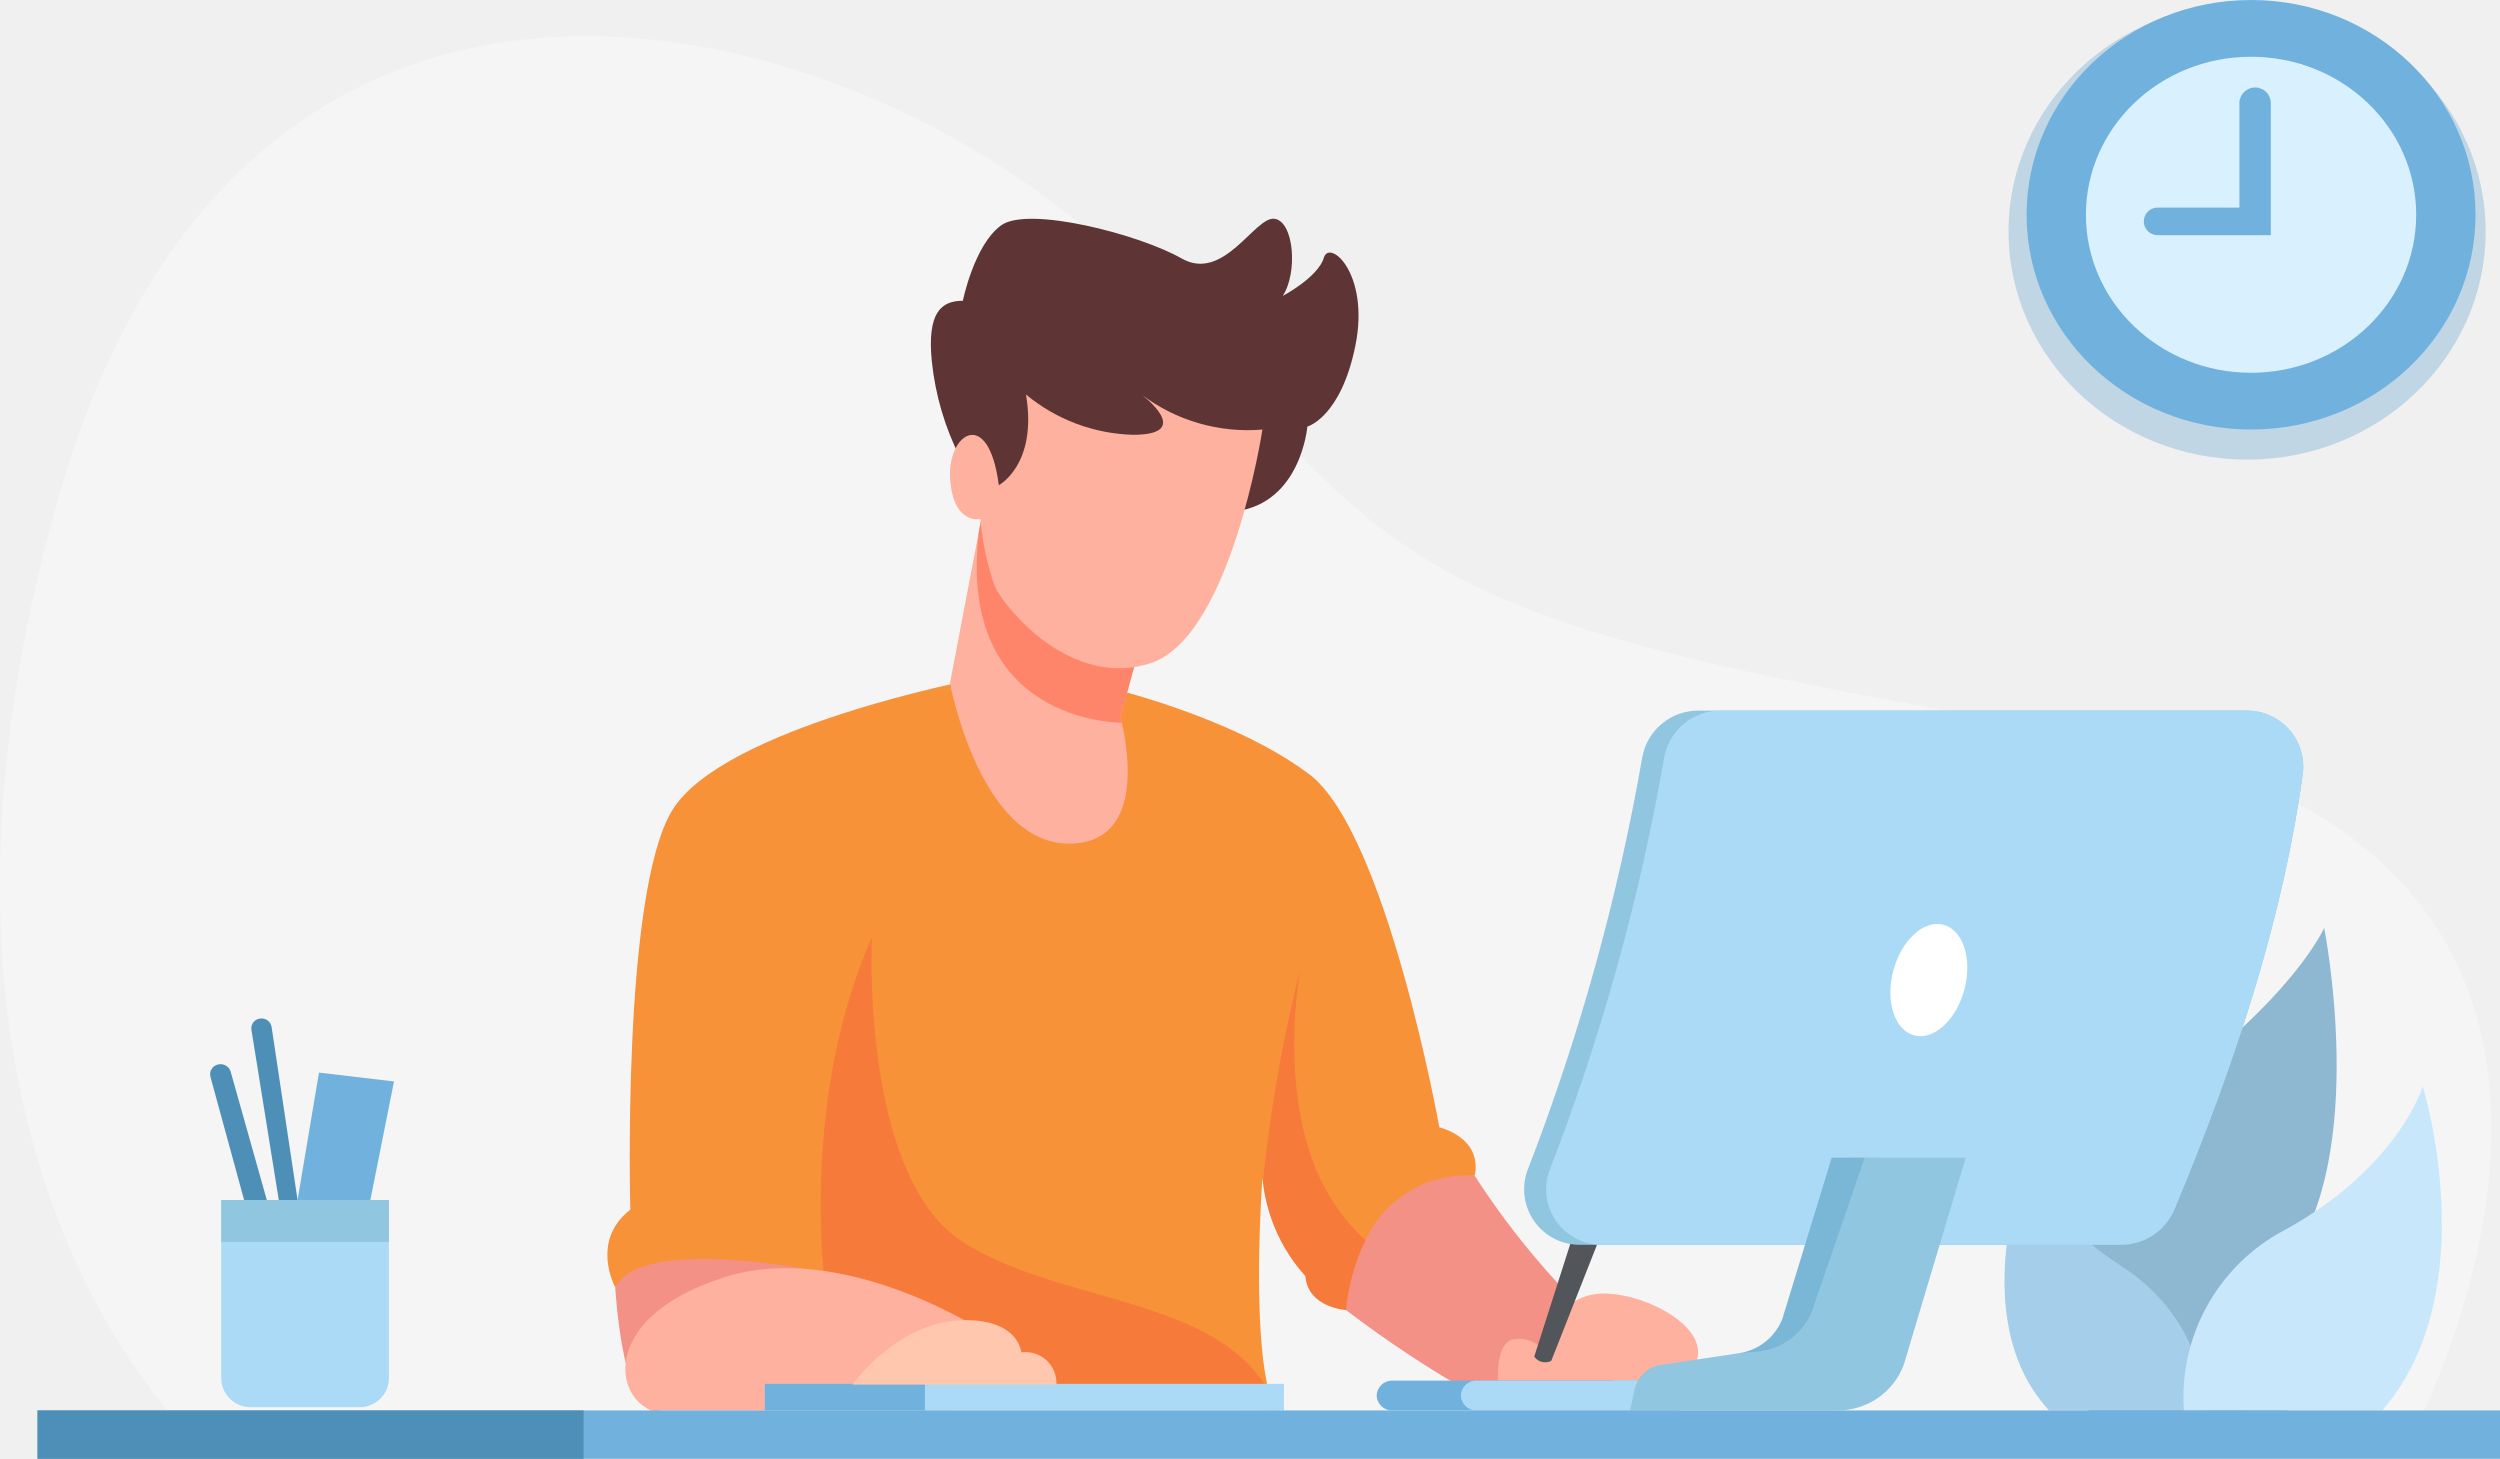
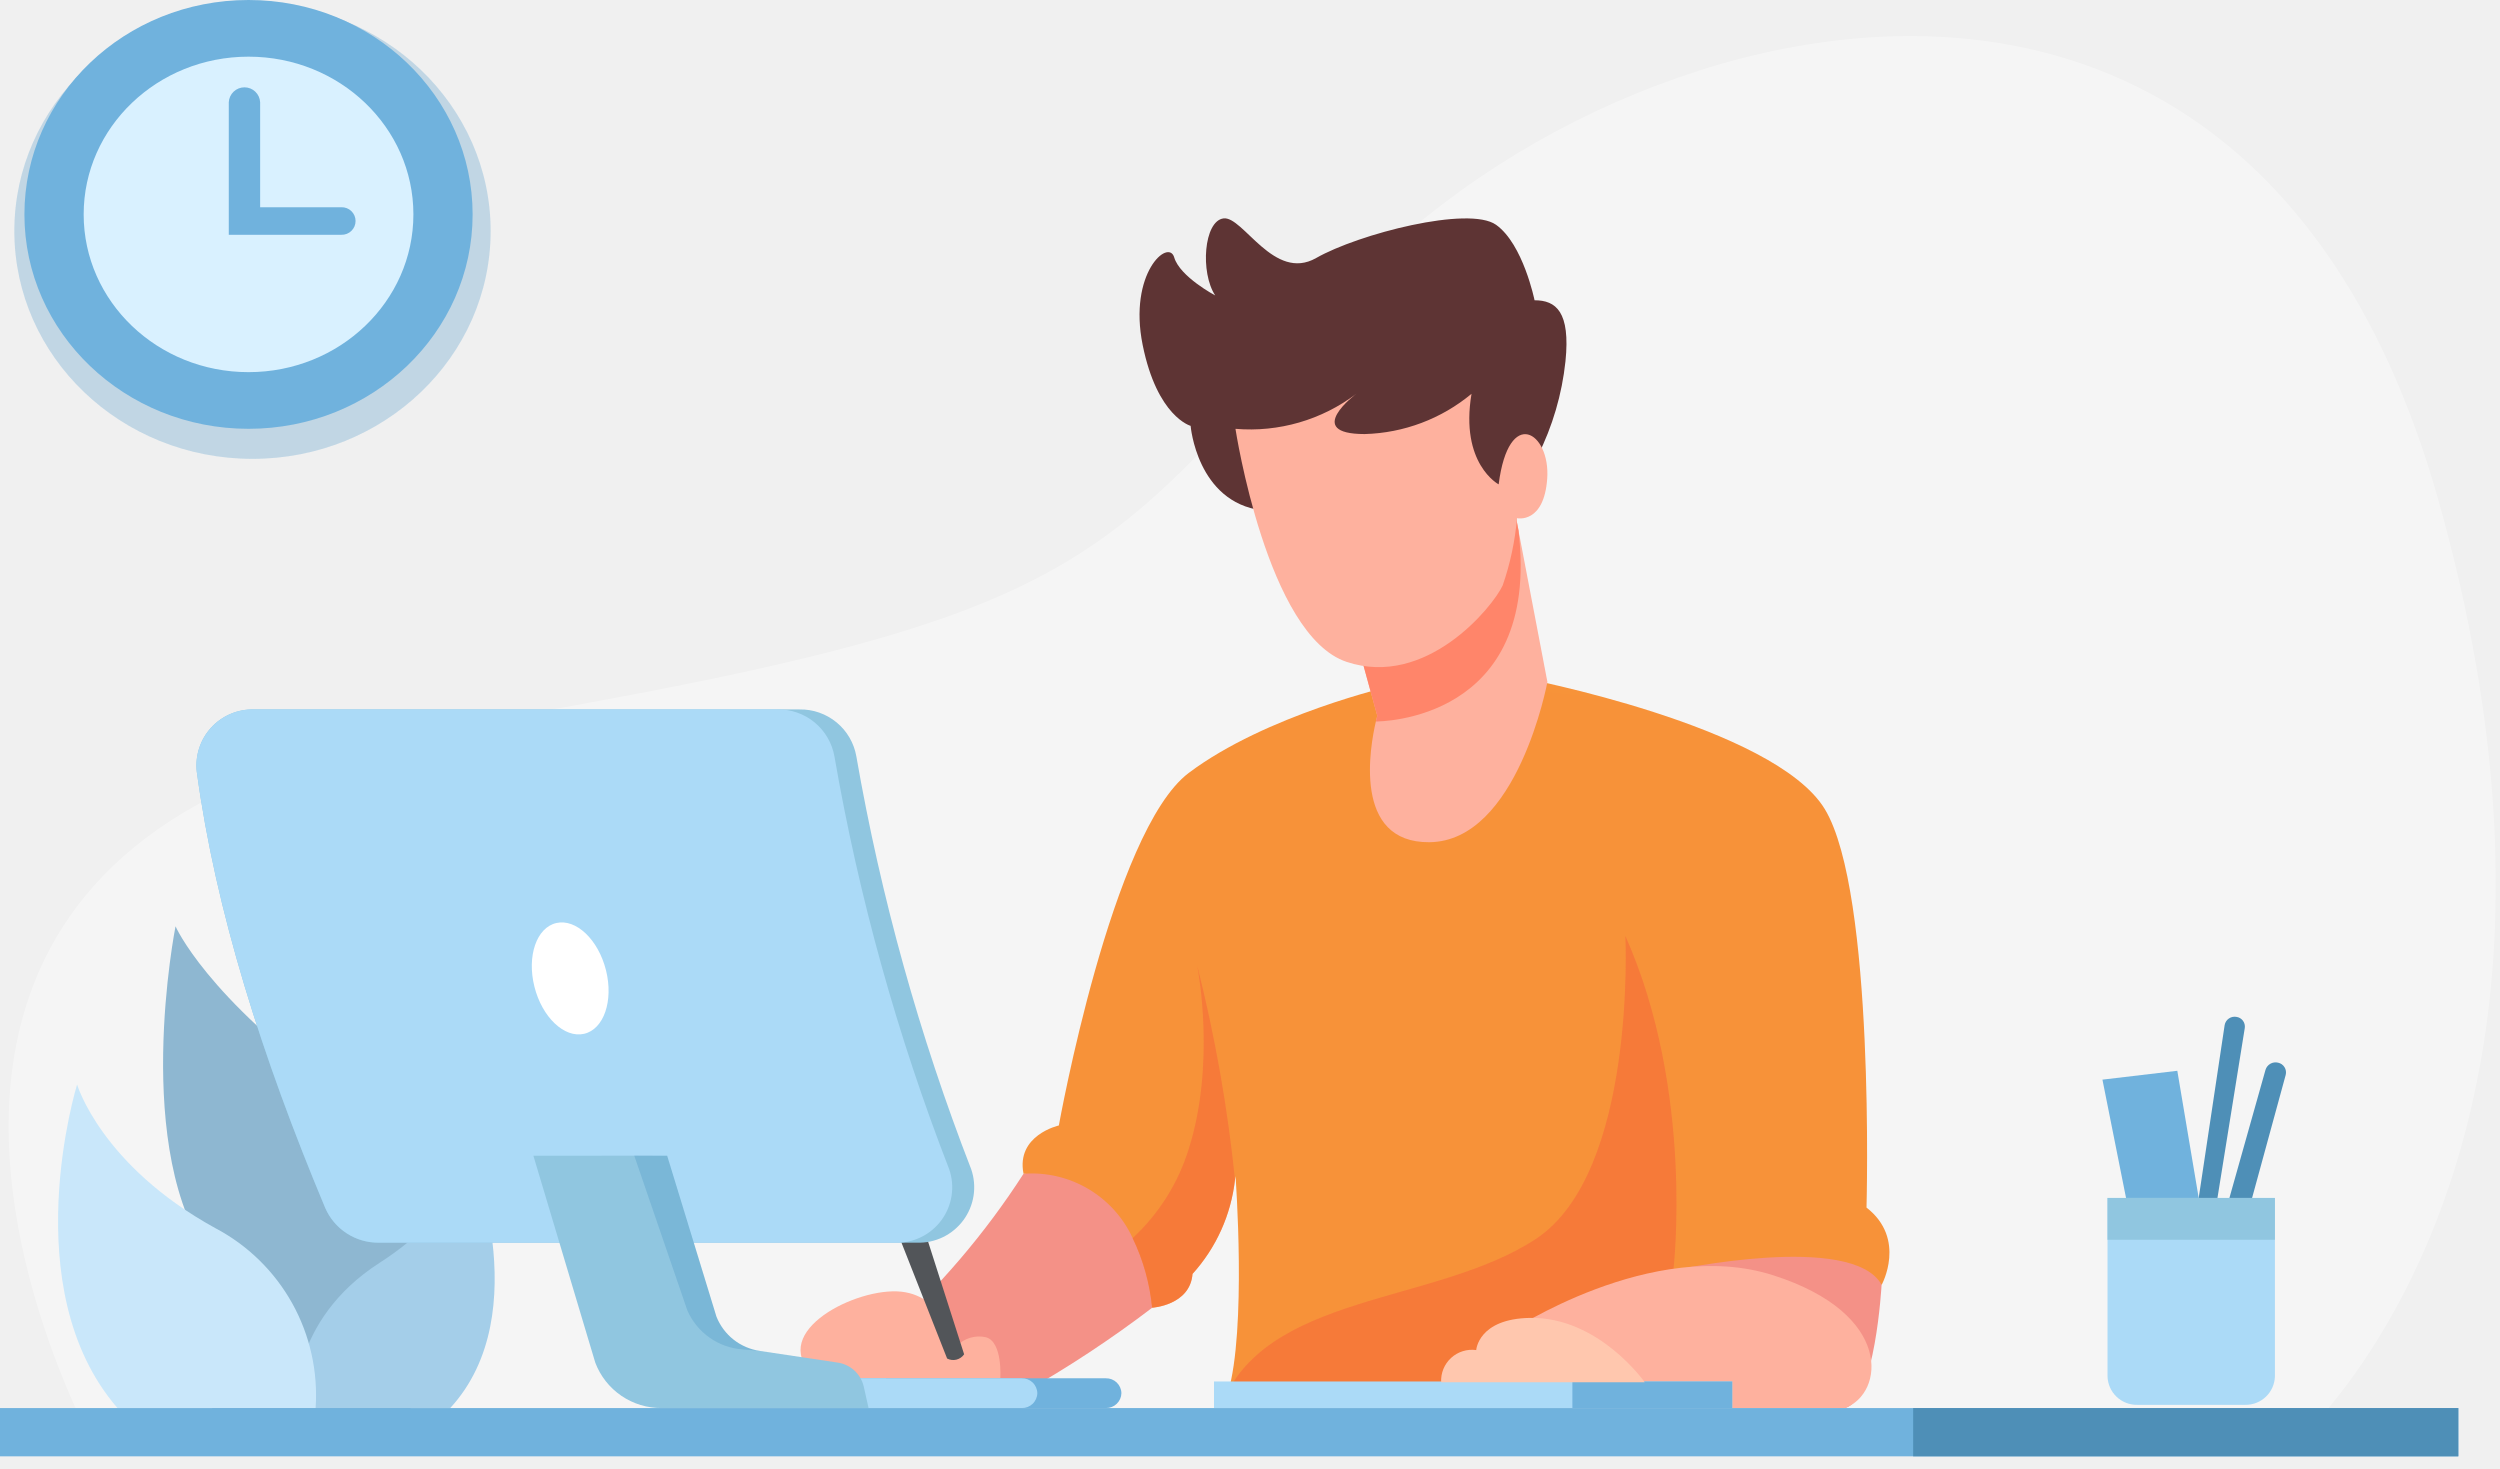
- <svg xmlns="http://www.w3.org/2000/svg" width="188.68" height="110.099" viewBox="0 0 188.68 110.099">
+ <svg xmlns="http://www.w3.org/2000/svg" width="189" height="111" viewBox="0 0 189 111" fill="none">
+   <g clip-path="url(#clip0_405_202)">
+     <path d="M31.394 99.328C31.394 99.328 35.783 89.928 25.67 82.628C15.557 75.328 13.27 70.028 13.27 70.028C13.27 70.028 9.854 87.175 16.037 95.312V107.087H31.007L31.394 99.328Z" fill="#4E8FB7" />
+     <path d="M22.342 106.448C22.342 106.448 21.842 99.876 28.686 95.476C35.53 91.076 35.426 86.64 35.426 86.64C35.426 86.64 40.679 99.226 34.039 106.448H22.342Z" fill="#70B2DD" />
+     <path d="M23.86 106.448C24.049 103.69 23.433 100.937 22.088 98.523C20.742 96.109 18.724 94.137 16.279 92.848C7.641 88.101 5.828 81.986 5.828 81.986C5.828 81.986 1.058 97.412 8.881 106.449L23.86 106.448Z" fill="#ABDAF7" />
+     <path opacity="0.36" d="M187.59 79.976C187.537 80.262 187.485 80.541 187.433 80.821C183.67 101.062 172.659 109.959 172.659 109.959H7.448C7.448 109.959 -2.659 92.187 1.785 76.677C1.852 76.441 1.92 76.205 1.994 75.977C4.919 66.744 13.171 58.427 32.023 55.299C36.078 54.626 39.81 53.982 43.252 53.367C43.738 53.274 44.21 53.188 44.681 53.102C56.643 50.912 64.981 48.958 71.328 46.725H71.336C71.8 46.56 72.256 46.389 72.704 46.225C85.59 41.369 89.999 35.064 101.55 22.252C102.447 21.257 103.405 20.282 104.423 19.325C104.647 19.11 104.872 18.903 105.104 18.702C111.881 12.64 119.863 8.079 128.526 5.318C128.765 5.239 129.005 5.161 129.244 5.089C140.667 1.625 153.078 1.575 163.574 7.637C163.974 7.866 164.367 8.102 164.764 8.353C173.075 13.599 180.077 22.868 184.264 37.548C189.255 55.104 189.465 69.126 187.59 79.976Z" fill="white" />
+     <path d="M77.377 88.74C74.476 93.244 70.983 97.337 66.99 100.909V105.324H77.308C80.716 103.398 83.988 101.242 87.101 98.869C87.101 98.869 89.242 85.211 77.377 88.74Z" fill="#F49187" />
+     <path d="M142.248 97.137C142.248 97.137 141.767 105.9 139.477 106.447C137.187 106.994 127.805 98.867 127.805 98.867L126.738 94.989L133.689 90.138C133.689 90.138 141.969 92.572 142.248 97.137Z" fill="#F49187" />
+     <path d="M142.253 97.137C140.053 93.121 126.507 96.037 126.507 96.037L136.147 105.318H92.826C94.261 100.542 93.406 88.918 93.406 88.918C93.399 89.006 93.383 89.086 93.368 89.174C93.071 91.83 91.947 94.325 90.155 96.308C89.972 98.689 87.102 98.864 87.102 98.864C86.924 97.036 86.426 95.254 85.629 93.599C84.913 92.044 83.739 90.746 82.264 89.876C80.79 89.007 79.085 88.609 77.378 88.736C76.798 85.815 80.049 85.085 80.049 85.085C80.049 85.085 84.049 62.813 89.872 58.431C95.695 54.049 105.19 51.859 105.19 51.859L114.967 51.224C114.967 51.224 134.139 54.875 137.956 61.17C141.773 67.465 141.108 91.292 141.108 91.292C144.161 93.668 142.253 97.137 142.253 97.137Z" fill="url(#paint0_linear_405_202)" />
+     <path opacity="0.5" d="M126.506 96.041C126.506 96.041 128.128 82.532 122.878 70.757C122.878 70.757 123.736 88.648 116.104 93.668C108.472 98.688 95.497 97.684 92.253 106.447L120.875 106.204L126.506 96.041Z" fill="#F6613A" />
+     <path opacity="0.5" d="M93.366 89.177C93.069 91.833 91.945 94.329 90.153 96.311C89.97 98.692 87.1 98.867 87.1 98.867C86.922 97.039 86.424 95.257 85.627 93.602C87.61 91.766 89.074 89.438 89.87 86.855C91.893 80.455 90.602 73.506 90.511 73.01C91.853 78.323 92.808 83.726 93.366 89.177Z" fill="#F6613A" />
+     <path d="M114.103 100.697C114.103 100.697 124.883 93.486 134.043 96.407C143.203 99.328 142.443 105.352 139.481 106.448H116.647L114.103 100.697Z" fill="#FEB19E" />
+     <path d="M116.984 51.556C116.984 51.556 114.74 63.605 108.062 63.671C102.231 63.722 103.582 56.405 104.016 54.543C104.077 54.266 104.123 54.112 104.123 54.112L101.703 45.291L114.549 38.785L114.808 40.136V40.158L116.984 51.556Z" fill="#FEB19E" />
+     <path d="M104.013 54.544C104.074 54.267 104.12 54.113 104.12 54.113L101.7 45.292L114.546 38.786L114.805 40.137V40.159C116.492 54.544 104.249 54.544 104.013 54.544Z" fill="#FF856A" />
+     <path d="M116.25 34.475C117.374 32.232 118.086 29.804 118.35 27.309C118.731 23.567 117.634 22.7 116.012 22.7C116.012 22.7 115.153 18.455 113.102 16.995C111.051 15.535 102.702 17.68 99.502 19.506C96.302 21.332 93.969 16.306 92.49 16.512C91.011 16.718 90.725 20.601 91.87 22.336C91.87 22.336 89.198 20.921 88.77 19.46C88.342 17.999 85.288 20.647 86.385 26.078C87.482 31.509 90.011 32.194 90.011 32.194C90.011 32.194 90.488 37.945 95.402 38.584C100.316 39.223 113.29 38.128 113.29 38.128L116.25 34.475Z" fill="url(#paint1_linear_405_202)" />
+     <path d="M93.401 32.42C93.401 32.42 95.786 48.029 101.801 50.037C107.816 52.045 112.836 45.906 113.601 44.263C114.172 42.619 114.536 40.91 114.685 39.176C114.685 39.176 116.733 39.631 116.971 36.162C117.209 32.693 114.062 30.64 113.298 36.618C113.298 36.618 110.357 35.066 111.247 29.772C108.972 31.663 106.127 32.735 103.17 32.815C98.463 32.815 102.534 29.772 102.534 29.772C99.921 31.751 96.668 32.694 93.401 32.42Z" fill="#FEB19E" />
+     <path d="M130.958 106.448H91.778V104.44H130.958V106.448Z" fill="#ABDAF7" />
+     <path d="M130.958 106.448H118.873V104.44H130.958V106.448Z" fill="#70B2DD" />
+     <path d="M124.343 104.5C124.343 104.5 120.878 99.553 115.681 99.633C111.748 99.693 111.602 102.066 111.602 102.066C111.261 102.019 110.915 102.047 110.586 102.15C110.258 102.252 109.957 102.426 109.703 102.658C109.45 102.891 109.251 103.177 109.121 103.495C108.991 103.813 108.933 104.156 108.951 104.5H124.343Z" fill="#FFC7AE" />
+     <path d="M75.623 104.196C75.623 104.196 75.815 101.458 74.542 101.096C74.145 101.006 73.731 101.02 73.341 101.138C72.951 101.255 72.598 101.471 72.316 101.765C72.316 101.765 71.362 97.749 67.8 97.627C64.238 97.505 57.815 100.974 61.758 104.199L75.623 104.196Z" fill="#FEB19E" />
+     <path d="M84.779 105.323C84.772 105.628 84.645 105.917 84.424 106.128C84.204 106.339 83.909 106.454 83.604 106.448H62.172C62.02 106.456 61.867 106.432 61.724 106.379C61.58 106.326 61.449 106.245 61.339 106.14C61.228 106.035 61.14 105.908 61.079 105.768C61.019 105.627 60.988 105.476 60.988 105.323C60.988 105.171 61.019 105.019 61.079 104.879C61.14 104.739 61.228 104.612 61.339 104.507C61.449 104.402 61.58 104.32 61.724 104.267C61.867 104.214 62.02 104.191 62.172 104.199H83.604C83.909 104.192 84.204 104.307 84.424 104.518C84.644 104.729 84.772 105.018 84.779 105.323Z" fill="#70B2DD" />
+     <path d="M78.422 105.323C78.415 105.628 78.287 105.918 78.067 106.129C77.847 106.34 77.551 106.454 77.246 106.448H62.172C62.02 106.456 61.867 106.432 61.724 106.379C61.58 106.326 61.449 106.245 61.339 106.14C61.228 106.035 61.14 105.908 61.079 105.768C61.019 105.627 60.988 105.476 60.988 105.323C60.988 105.171 61.019 105.019 61.079 104.879C61.14 104.739 61.228 104.612 61.339 104.507C61.449 104.402 61.58 104.32 61.724 104.267C61.867 104.214 62.02 104.191 62.172 104.199H77.246C77.551 104.192 77.846 104.307 78.067 104.517C78.287 104.728 78.415 105.018 78.422 105.323Z" fill="#ABDAF7" />
+     <path d="M72.888 102.386L69.088 90.508C68.999 90.249 68.816 90.034 68.574 89.906C68.333 89.778 68.052 89.745 67.788 89.816C67.646 89.848 67.512 89.91 67.396 89.999C67.28 90.087 67.184 90.199 67.115 90.328C67.046 90.456 67.006 90.598 66.996 90.743C66.987 90.889 67.008 91.034 67.06 91.171L71.602 102.705C71.819 102.818 72.069 102.848 72.305 102.789C72.542 102.73 72.75 102.587 72.888 102.386Z" fill="#525559" />
+     <path d="M46.127 72.832C46.541 75.232 45.64 77.366 44.115 77.607C42.59 77.848 41.015 76.101 40.605 73.707C40.195 71.313 41.092 69.174 42.617 68.933C44.142 68.692 45.714 70.436 46.127 72.832Z" fill="white" stroke="#F230DB" stroke-miterlimit="10" />
+     <path d="M69.317 93.946H28.628C27.769 93.953 26.928 93.707 26.208 93.238C25.489 92.769 24.923 92.099 24.583 91.31C19.82 79.933 16.301 68.87 14.875 58.333C14.809 57.732 14.872 57.124 15.06 56.549C15.248 55.974 15.557 55.447 15.967 55.001C16.376 54.556 16.876 54.203 17.433 53.968C17.989 53.732 18.59 53.618 19.195 53.633H60.44C61.462 53.615 62.457 53.963 63.245 54.614C64.034 55.264 64.564 56.175 64.74 57.182C66.597 67.849 69.507 78.306 73.425 88.4C73.645 89.043 73.705 89.729 73.601 90.4C73.497 91.071 73.231 91.706 72.827 92.252C72.423 92.797 71.892 93.237 71.281 93.532C70.669 93.827 69.996 93.969 69.317 93.946Z" fill="#90C6E0" />
+     <path d="M67.668 93.946H28.628C27.769 93.953 26.927 93.707 26.208 93.238C25.488 92.769 24.923 92.099 24.583 91.31C19.82 79.933 16.301 68.87 14.874 58.333C14.808 57.732 14.871 57.124 15.059 56.549C15.247 55.974 15.557 55.447 15.966 55.002C16.375 54.556 16.875 54.204 17.432 53.968C17.988 53.732 18.589 53.618 19.194 53.633H58.783C59.804 53.617 60.798 53.966 61.586 54.616C62.374 55.267 62.905 56.176 63.083 57.182C64.934 67.85 67.841 78.307 71.761 88.4C71.981 89.041 72.043 89.727 71.94 90.397C71.837 91.067 71.573 91.702 71.17 92.248C70.767 92.793 70.239 93.233 69.628 93.529C69.018 93.825 68.346 93.968 67.668 93.946Z" fill="#ABDAF7" />
+     <path d="M65.664 106.448H50.033C48.944 106.46 47.878 106.138 46.978 105.524C46.078 104.91 45.389 104.035 45.003 103.016L40.324 87.374C42.911 87.381 45.453 87.367 47.949 87.367C48.781 87.367 49.613 87.367 50.437 87.374L54.162 99.54C54.435 100.225 54.883 100.825 55.463 101.281C56.043 101.736 56.732 102.03 57.462 102.132L63.308 103.008C63.78 103.073 64.222 103.278 64.576 103.597C64.93 103.916 65.18 104.334 65.293 104.797L65.664 106.448Z" fill="#90C6E0" />
+     <g style="mix-blend-mode:multiply" opacity="0.35">
+       <path d="M57.459 102.132L56.139 102.015C55.24 101.951 54.376 101.642 53.64 101.122C52.904 100.602 52.324 99.891 51.963 99.065L47.949 87.365C48.781 87.365 49.612 87.365 50.437 87.372L54.162 99.538C54.434 100.223 54.882 100.824 55.461 101.279C56.04 101.735 56.73 102.029 57.459 102.132Z" fill="#90C6E0" />
+     </g>
+     <path d="M45.812 73.348C46.392 75.661 45.65 77.813 44.156 78.156C42.662 78.499 40.98 76.902 40.401 74.589C39.822 72.276 40.563 70.124 42.058 69.781C43.553 69.438 45.233 71.035 45.812 73.348Z" fill="white" />
+     <path d="M-0 106.448H185.849V110.099H-0V106.448Z" fill="#70B2DD" />
+     <path d="M144.634 106.448H185.849V110.099H144.634V106.448Z" fill="#4E8FB7" />
+     <path d="M166.386 91.539L164.605 80.951L158.944 81.62L161.044 92.146L166.386 91.539Z" fill="#70B2DD" />
+     <path d="M166.222 90.565L168.183 77.497C168.2 77.398 168.237 77.303 168.291 77.218C168.345 77.133 168.415 77.059 168.498 77.002C168.58 76.944 168.673 76.903 168.772 76.881C168.87 76.86 168.972 76.858 169.071 76.875C169.168 76.888 169.261 76.92 169.346 76.969C169.43 77.019 169.504 77.084 169.563 77.162C169.622 77.24 169.665 77.329 169.689 77.423C169.714 77.518 169.72 77.616 169.706 77.713L167.532 91.234H168.355L171.273 80.876C171.333 80.681 171.465 80.517 171.643 80.417C171.82 80.317 172.029 80.289 172.227 80.339C172.326 80.361 172.42 80.402 172.503 80.46C172.586 80.519 172.656 80.593 172.71 80.68C172.763 80.766 172.798 80.862 172.814 80.962C172.829 81.062 172.824 81.165 172.799 81.263L170.075 91.234L167.34 92.451L166.222 90.565Z" fill="#4E8FB7" />
+     <path d="M171.984 90.565V104.045C171.971 104.631 171.725 105.188 171.302 105.593C170.878 105.998 170.311 106.219 169.725 106.206H161.587C161.001 106.219 160.434 105.998 160.01 105.593C159.587 105.188 159.342 104.631 159.328 104.045V90.565H171.984Z" fill="#ABDAF7" />
+     <path d="M159.326 90.565H171.983V93.727H159.326V90.565Z" fill="#90C6E0" />
+     <g style="mix-blend-mode:multiply" opacity="0.35">
+       <path d="M19.088 34.691C9.144 34.691 1.083 26.978 1.083 17.465C1.083 7.951 9.144 0.239 19.088 0.239C29.032 0.239 37.093 7.951 37.093 17.465C37.093 26.978 29.032 34.691 19.088 34.691Z" fill="#70B2DD" />
+     </g>
+     <path d="M18.788 32.418C9.431 32.418 1.846 25.161 1.846 16.209C1.846 7.257 9.431 0 18.788 0C28.145 0 35.73 7.257 35.73 16.209C35.73 25.161 28.145 32.418 18.788 32.418Z" fill="#70B2DD" />
+     <path d="M18.789 28.134C11.905 28.134 6.325 22.795 6.325 16.209C6.325 9.623 11.905 4.284 18.789 4.284C25.673 4.284 31.253 9.623 31.253 16.209C31.253 22.795 25.673 28.134 18.789 28.134Z" fill="#D9F1FF" />
+     <path d="M25.807 15.667H19.667V7.729C19.651 7.425 19.52 7.138 19.299 6.928C19.078 6.719 18.786 6.602 18.481 6.602C18.177 6.602 17.884 6.719 17.663 6.928C17.442 7.138 17.311 7.425 17.296 7.729V17.75H25.807C25.946 17.754 26.085 17.73 26.215 17.68C26.345 17.63 26.464 17.554 26.564 17.456C26.664 17.359 26.744 17.243 26.799 17.115C26.853 16.986 26.881 16.848 26.881 16.708C26.881 16.569 26.853 16.431 26.799 16.302C26.744 16.174 26.664 16.057 26.564 15.96C26.464 15.863 26.345 15.787 26.215 15.737C26.085 15.686 25.946 15.663 25.807 15.667Z" fill="#70B2DD" />
+   </g>
  <defs>
-     <linearGradient id="linear-gradient" x1="-6.187" y1="0.919" x2="-6.287" y2="0.181" gradientUnits="objectBoundingBox">
-       <stop offset="0" stop-color="#f79239" />
-       <stop offset="1" stop-color="#f7c759" />
+     <linearGradient id="paint0_linear_405_202" x1="548.296" y1="100.937" x2="552.787" y2="60.785" gradientUnits="userSpaceOnUse">
+       <stop stop-color="#F79239" />
+       <stop offset="1" stop-color="#F7C759" />
    </linearGradient>
-     <linearGradient id="linear-gradient-2" x1="-14.103" y1="0.5" x2="-13.146" y2="0.5" gradientUnits="objectBoundingBox">
-       <stop offset="0" stop-color="#3f2323" />
-       <stop offset="1" stop-color="#5e3434" />
+     <linearGradient id="paint1_linear_405_202" x1="573.63" y1="27.645" x2="542.741" y2="27.645" gradientUnits="userSpaceOnUse">
+       <stop stop-color="#3F2323" />
+       <stop offset="1" stop-color="#5E3434" />
    </linearGradient>
+     <clipPath id="clip0_405_202">
+       <rect width="188.68" height="110.099" fill="white" transform="matrix(-1 0 0 1 188.68 0)" />
+     </clipPath>
  </defs>
-   <g id="media" transform="translate(-389.86 -812.513)">
-     <g id="Group_2723" data-name="Group 2723" transform="translate(541.142 882.54)">
-       <path id="Path_1299" data-name="Path 1299" d="M1090.658,198.426s-4.389-9.4,5.724-16.7,12.4-12.6,12.4-12.6,3.416,17.147-2.767,25.284v11.775h-14.97Z" transform="translate(-1084.654 -169.125)" fill="#4e8fb7" />
-       <path id="Path_1300" data-name="Path 1300" d="M1097.842,211.683s.5-6.572-6.344-10.972-6.74-8.836-6.74-8.836-5.253,12.586,1.387,19.808Z" transform="translate(-1082.786 -175.262)" fill="#70b2dd" />
-       <path id="Path_1301" data-name="Path 1301" d="M1101.31,209.963a14.272,14.272,0,0,1,7.581-13.6c8.638-4.747,10.451-10.862,10.451-10.862s4.77,15.426-3.053,24.463Z" transform="translate(-1087.772 -173.542)" fill="#abdaf7" />
-       <path id="Path_1327" data-name="Path 1327" d="M726,43.1c.053.286.105.565.157.845,3.763,20.241,14.774,29.138,14.774,29.138H906.142s10.107-17.772,5.663-33.282c-.067-.236-.135-.472-.209-.7-2.925-9.233-11.177-17.55-30.029-20.678-4.055-.673-7.787-1.317-11.229-1.932-.486-.093-.958-.179-1.429-.265-11.962-2.19-20.3-4.144-26.647-6.377h-.008c-.464-.165-.92-.336-1.368-.5C828,4.493,823.591-1.812,812.04-14.624q-1.346-1.492-2.873-2.927c-.224-.215-.449-.422-.681-.623a64.513,64.513,0,0,0-23.422-13.384c-.239-.079-.479-.157-.718-.229-11.423-3.464-23.834-3.514-34.33,2.548-.4.229-.793.465-1.19.716-8.311,5.246-15.313,14.515-19.5,29.195C724.335,18.228,724.125,32.25,726,43.1Z" transform="translate(-876.192 -33.151)" fill="#fff" opacity="0.36" />
-     </g>
-     <g id="Group_2731" data-name="Group 2731" transform="translate(435.699 829.017)">
-       <g id="Group_2726" data-name="Group 2726" transform="translate(0 34.723)">
-         <g id="Group_2724" data-name="Group 2724" transform="translate(0.589 36.93)">
-           <path id="Path_1302" data-name="Path 1302" d="M1024.39,194.535a59.739,59.739,0,0,0,10.387,12.169v4.415h-10.318a85.842,85.842,0,0,1-9.793-6.455S1012.525,191.006,1024.39,194.535Z" transform="translate(-959.515 -193.952)" fill="#f49187" />
-           <path id="Path_1303" data-name="Path 1303" d="M939.2,203.665s.481,8.763,2.771,9.31,11.672-7.58,11.672-7.58l1.067-3.878-6.951-4.851S939.479,199.1,939.2,203.665Z" transform="translate(-939.196 -194.685)" fill="#f49187" />
-         </g>
-         <g id="Group_2725" data-name="Group 2725">
-           <path id="Path_1304" data-name="Path 1304" d="M938.978,189.29c2.2-4.016,15.746-1.1,15.746-1.1l-9.64,9.281h43.321c-1.435-4.776-.58-16.4-.58-16.4.007.088.023.168.038.256a12.757,12.757,0,0,0,3.213,7.134c.183,2.381,3.053,2.556,3.053,2.556a15.621,15.621,0,0,1,1.473-5.265,8.4,8.4,0,0,1,8.251-4.863c.58-2.921-2.671-3.651-2.671-3.651s-4-22.272-9.823-26.654-15.318-6.572-15.318-6.572l-9.777-.635s-19.172,3.651-22.989,9.946-3.152,30.122-3.152,30.122C937.07,185.821,938.978,189.29,938.978,189.29Z" transform="translate(-938.39 -143.38)" fill="url(#linear-gradient)" />
-           <path id="Path_1305" data-name="Path 1305" d="M960.672,195.409S959.05,181.9,964.3,170.125c0,0-.858,17.891,6.774,22.911s20.607,4.016,23.851,12.779l-28.622-.243Z" transform="translate(-944.337 -150.595)" fill="#f6613a" opacity="0.5" />
-           <path id="Path_1306" data-name="Path 1306" d="M1006.141,189.377a12.758,12.758,0,0,0,3.213,7.134c.183,2.381,3.053,2.556,3.053,2.556a15.621,15.621,0,0,1,1.473-5.265,15.363,15.363,0,0,1-4.243-6.747c-2.023-6.4-.732-13.349-.641-13.845A113.017,113.017,0,0,0,1006.141,189.377Z" transform="translate(-956.666 -151.427)" fill="#f6613a" opacity="0.5" />
-         </g>
-       </g>
-       <path id="Path_1307" data-name="Path 1307" d="M967.629,209.283s-10.78-7.211-19.94-4.29-8.4,8.945-5.438,10.041h22.834Z" transform="translate(-938.891 -125.09)" fill="#feb19e" />
-       <g id="Group_2727" data-name="Group 2727" transform="translate(24.416)">
-         <path id="Path_1308" data-name="Path 1308" d="M973.8,139.112s2.244,12.049,8.922,12.115c5.831.051,4.48-7.266,4.046-9.128-.061-.277-.107-.431-.107-.431l2.42-8.821-12.846-6.506-.259,1.351v.022Z" transform="translate(-972.359 -104.06)" fill="#feb19e" />
-         <path id="Path_1309" data-name="Path 1309" d="M987.515,142.1c-.061-.277-.107-.431-.107-.431l2.42-8.821-12.846-6.506-.259,1.351v.022C975.036,142.1,987.279,142.1,987.515,142.1Z" transform="translate(-973.103 -104.06)" fill="#ff856a" />
-         <path id="Path_1310" data-name="Path 1310" d="M974,113.8a20.9,20.9,0,0,1-2.1-7.166c-.381-3.742.716-4.609,2.338-4.609,0,0,.859-4.245,2.91-5.705s10.4.685,13.6,2.511,5.533-3.2,7.012-2.994,1.765,4.089.62,5.824c0,0,2.672-1.415,3.1-2.876s3.482,1.187,2.385,6.618-3.626,6.116-3.626,6.116-.477,5.751-5.391,6.39-17.888-.456-17.888-.456Z" transform="translate(-971.825 -95.829)" fill="url(#linear-gradient-2)" />
-         <path id="Path_1311" data-name="Path 1311" d="M997.384,116.647s-2.385,15.609-8.4,17.617-11.035-4.131-11.8-5.774a20.977,20.977,0,0,1-1.084-5.087s-2.048.455-2.286-3.014,2.909-5.522,3.673.456c0,0,2.941-1.552,2.051-6.846a13.19,13.19,0,0,0,8.077,3.043c4.707,0,.636-3.043.636-3.043A13.284,13.284,0,0,0,997.384,116.647Z" transform="translate(-972.36 -100.731)" fill="#feb19e" />
-       </g>
-       <g id="Group_2730" data-name="Group 2730" transform="translate(11.883 73.277)">
-         <g id="Group_2728" data-name="Group 2728" transform="translate(0 9.851)">
-           <rect id="Rectangle_486" data-name="Rectangle 486" width="39.18" height="2.008" transform="translate(39.18 6.816) rotate(180)" fill="#abdaf7" />
-           <rect id="Rectangle_487" data-name="Rectangle 487" width="12.085" height="2.008" transform="translate(12.085 6.816) rotate(180)" fill="#70b2dd" />
-           <path id="Path_1312" data-name="Path 1312" d="M963.72,214.535s3.465-4.947,8.662-4.867c3.933.06,4.079,2.433,4.079,2.433a2.334,2.334,0,0,1,2.651,2.434Z" transform="translate(-957.105 -209.667)" fill="#ffc7ae" />
-         </g>
-         <g id="Group_2729" data-name="Group 2729" transform="translate(46.179)">
-           <path id="Path_1313" data-name="Path 1313" d="M1030.435,213.488s-.192-2.738,1.081-3.1a2.364,2.364,0,0,1,2.226.669s.954-4.016,4.516-4.138,9.985,3.347,6.042,6.572Z" transform="translate(-1021.279 -199.073)" fill="#feb19e" />
-           <path id="Path_1314" data-name="Path 1314" d="M1017.9,217.045a1.151,1.151,0,0,0,1.175,1.125h21.432a1.126,1.126,0,1,0,0-2.249h-21.432A1.151,1.151,0,0,0,1017.9,217.045Z" transform="translate(-1017.9 -201.503)" fill="#70b2dd" />
-           <path id="Path_1315" data-name="Path 1315" d="M1026.606,217.045a1.151,1.151,0,0,0,1.176,1.125h15.074a1.126,1.126,0,1,0,0-2.249h-15.074A1.151,1.151,0,0,0,1026.606,217.045Z" transform="translate(-1020.249 -201.503)" fill="#abdaf7" />
-           <path id="Path_1316" data-name="Path 1316" d="M1034.184,208.782l3.8-11.878a1.08,1.08,0,0,1,1.3-.692h0a1.019,1.019,0,0,1,.728,1.355l-4.542,11.534A1,1,0,0,1,1034.184,208.782Z" transform="translate(-1022.293 -196.177)" fill="#525559" />
-         </g>
-       </g>
-     </g>
-     <g id="Group_2733" data-name="Group 2733" transform="translate(504.862 866.143)">
-       <path id="Path_1317" data-name="Path 1317" d="M1070.795,171.516c-.414,2.4.487,4.534,2.012,4.775s3.1-1.506,3.51-3.9-.487-4.533-2.012-4.774S1071.208,169.12,1070.795,171.516Z" transform="translate(-1043.244 -152.314)" fill="#fff" stroke="#f230db" stroke-miterlimit="10" stroke-width="1" />
-       <path id="Path_1318" data-name="Path 1318" d="M1037.464,186.986h40.689a4.368,4.368,0,0,0,4.045-2.636c4.763-11.377,8.282-22.44,9.708-32.977a4.236,4.236,0,0,0-4.32-4.7h-41.245a4.289,4.289,0,0,0-4.3,3.549,164.028,164.028,0,0,1-8.685,31.218A4.192,4.192,0,0,0,1037.464,186.986Z" transform="translate(-1033.103 -146.67)" fill="#90c6e0" />
-       <path id="Path_1319" data-name="Path 1319" d="M1039.724,186.986h39.04a4.368,4.368,0,0,0,4.045-2.636c4.763-11.377,8.282-22.44,9.709-32.977a4.237,4.237,0,0,0-4.32-4.7h-39.589a4.3,4.3,0,0,0-4.3,3.549,163.457,163.457,0,0,1-8.678,31.218A4.187,4.187,0,0,0,1039.724,186.986Z" transform="translate(-1033.714 -146.67)" fill="#abdaf7" />
-       <g id="Group_2732" data-name="Group 2732" transform="translate(8.014 33.737)">
-         <path id="Path_1320" data-name="Path 1320" d="M1044.078,211.951h15.631a5.315,5.315,0,0,0,5.03-3.432l4.679-15.642c-2.587.007-5.129-.007-7.625-.007-.832,0-1.664,0-2.488.007l-3.725,12.166a4.178,4.178,0,0,1-3.3,2.592l-5.846.876a2.377,2.377,0,0,0-1.985,1.789Z" transform="translate(-1044.078 -192.87)" fill="#90c6e0" />
-         <path id="Path_1321" data-name="Path 1321" d="M1055.314,207.635l1.32-.117a4.945,4.945,0,0,0,4.176-2.95l4.014-11.7c-.832,0-1.663,0-2.488.007l-3.725,12.166A4.177,4.177,0,0,1,1055.314,207.635Z" transform="translate(-1047.109 -192.87)" fill="#90c6e0" opacity="0.35" style="mix-blend-mode: multiply;isolation: isolate" />
-       </g>
-       <path id="Path_1322" data-name="Path 1322" d="M1071.19,172.338c-.58,2.313.162,4.465,1.656,4.808s3.176-1.254,3.755-3.567-.162-4.465-1.657-4.808S1071.769,170.025,1071.19,172.338Z" transform="translate(-1043.324 -152.62)" fill="#fff" />
-     </g>
-     <g id="Group_2734" data-name="Group 2734" transform="translate(392.691 918.961)">
-       <rect id="Rectangle_488" data-name="Rectangle 488" width="185.849" height="3.651" fill="#70b2dd" />
-       <rect id="Rectangle_489" data-name="Rectangle 489" width="41.215" height="3.651" fill="#4e8fb7" />
-     </g>
-     <g id="Group_2735" data-name="Group 2735" transform="translate(405.715 889.378)">
-       <path id="Path_1323" data-name="Path 1323" d="M906.147,194.672l1.781-10.588,5.661.669-2.1,10.526Z" transform="translate(-899.708 -179.998)" fill="#70b2dd" />
-       <path id="Path_1324" data-name="Path 1324" d="M903.933,192.189l-1.961-13.068a.765.765,0,0,0-.888-.622h0a.741.741,0,0,0-.635.838l2.174,13.521H901.8L898.882,182.5a.794.794,0,0,0-.954-.537h0a.754.754,0,0,0-.572.924l2.724,9.971,2.735,1.217Z" transform="translate(-897.33 -178.489)" fill="#4e8fb7" />
-       <path id="Path_1325" data-name="Path 1325" d="M898.482,197.25v13.48a2.212,2.212,0,0,0,2.259,2.161h8.138a2.212,2.212,0,0,0,2.259-2.161V197.25Z" transform="translate(-897.641 -183.55)" fill="#abdaf7" />
-       <rect id="Rectangle_490" data-name="Rectangle 490" width="12.657" height="3.162" transform="translate(0.842 13.7)" fill="#90c6e0" />
-     </g>
-     <g id="Group_2736" data-name="Group 2736" transform="translate(553.447 815.513)">
-       <ellipse id="Ellipse_93" data-name="Ellipse 93" cx="18.005" cy="17.226" rx="18.005" ry="17.226" transform="translate(-12 -2.761)" fill="#70b2dd" opacity="0.35" style="mix-blend-mode: multiply;isolation: isolate" />
-       <ellipse id="Ellipse_94" data-name="Ellipse 94" cx="16.942" cy="16.209" rx="16.942" ry="16.209" transform="translate(-10.637 -3)" fill="#70b2dd" />
-       <ellipse id="Ellipse_95" data-name="Ellipse 95" cx="12.464" cy="11.925" rx="12.464" ry="11.925" transform="translate(-6.16 1.284)" fill="#d9f1ff" />
-       <path id="Path_1326" data-name="Path 1326" d="M906.325,101.462h6.14V93.524a1.187,1.187,0,0,1,2.371,0v10.021h-8.511a1.042,1.042,0,1,1,0-2.083Z" transform="translate(-907.039 -88.795)" fill="#70b2dd" />
-     </g>
-   </g>
</svg>
